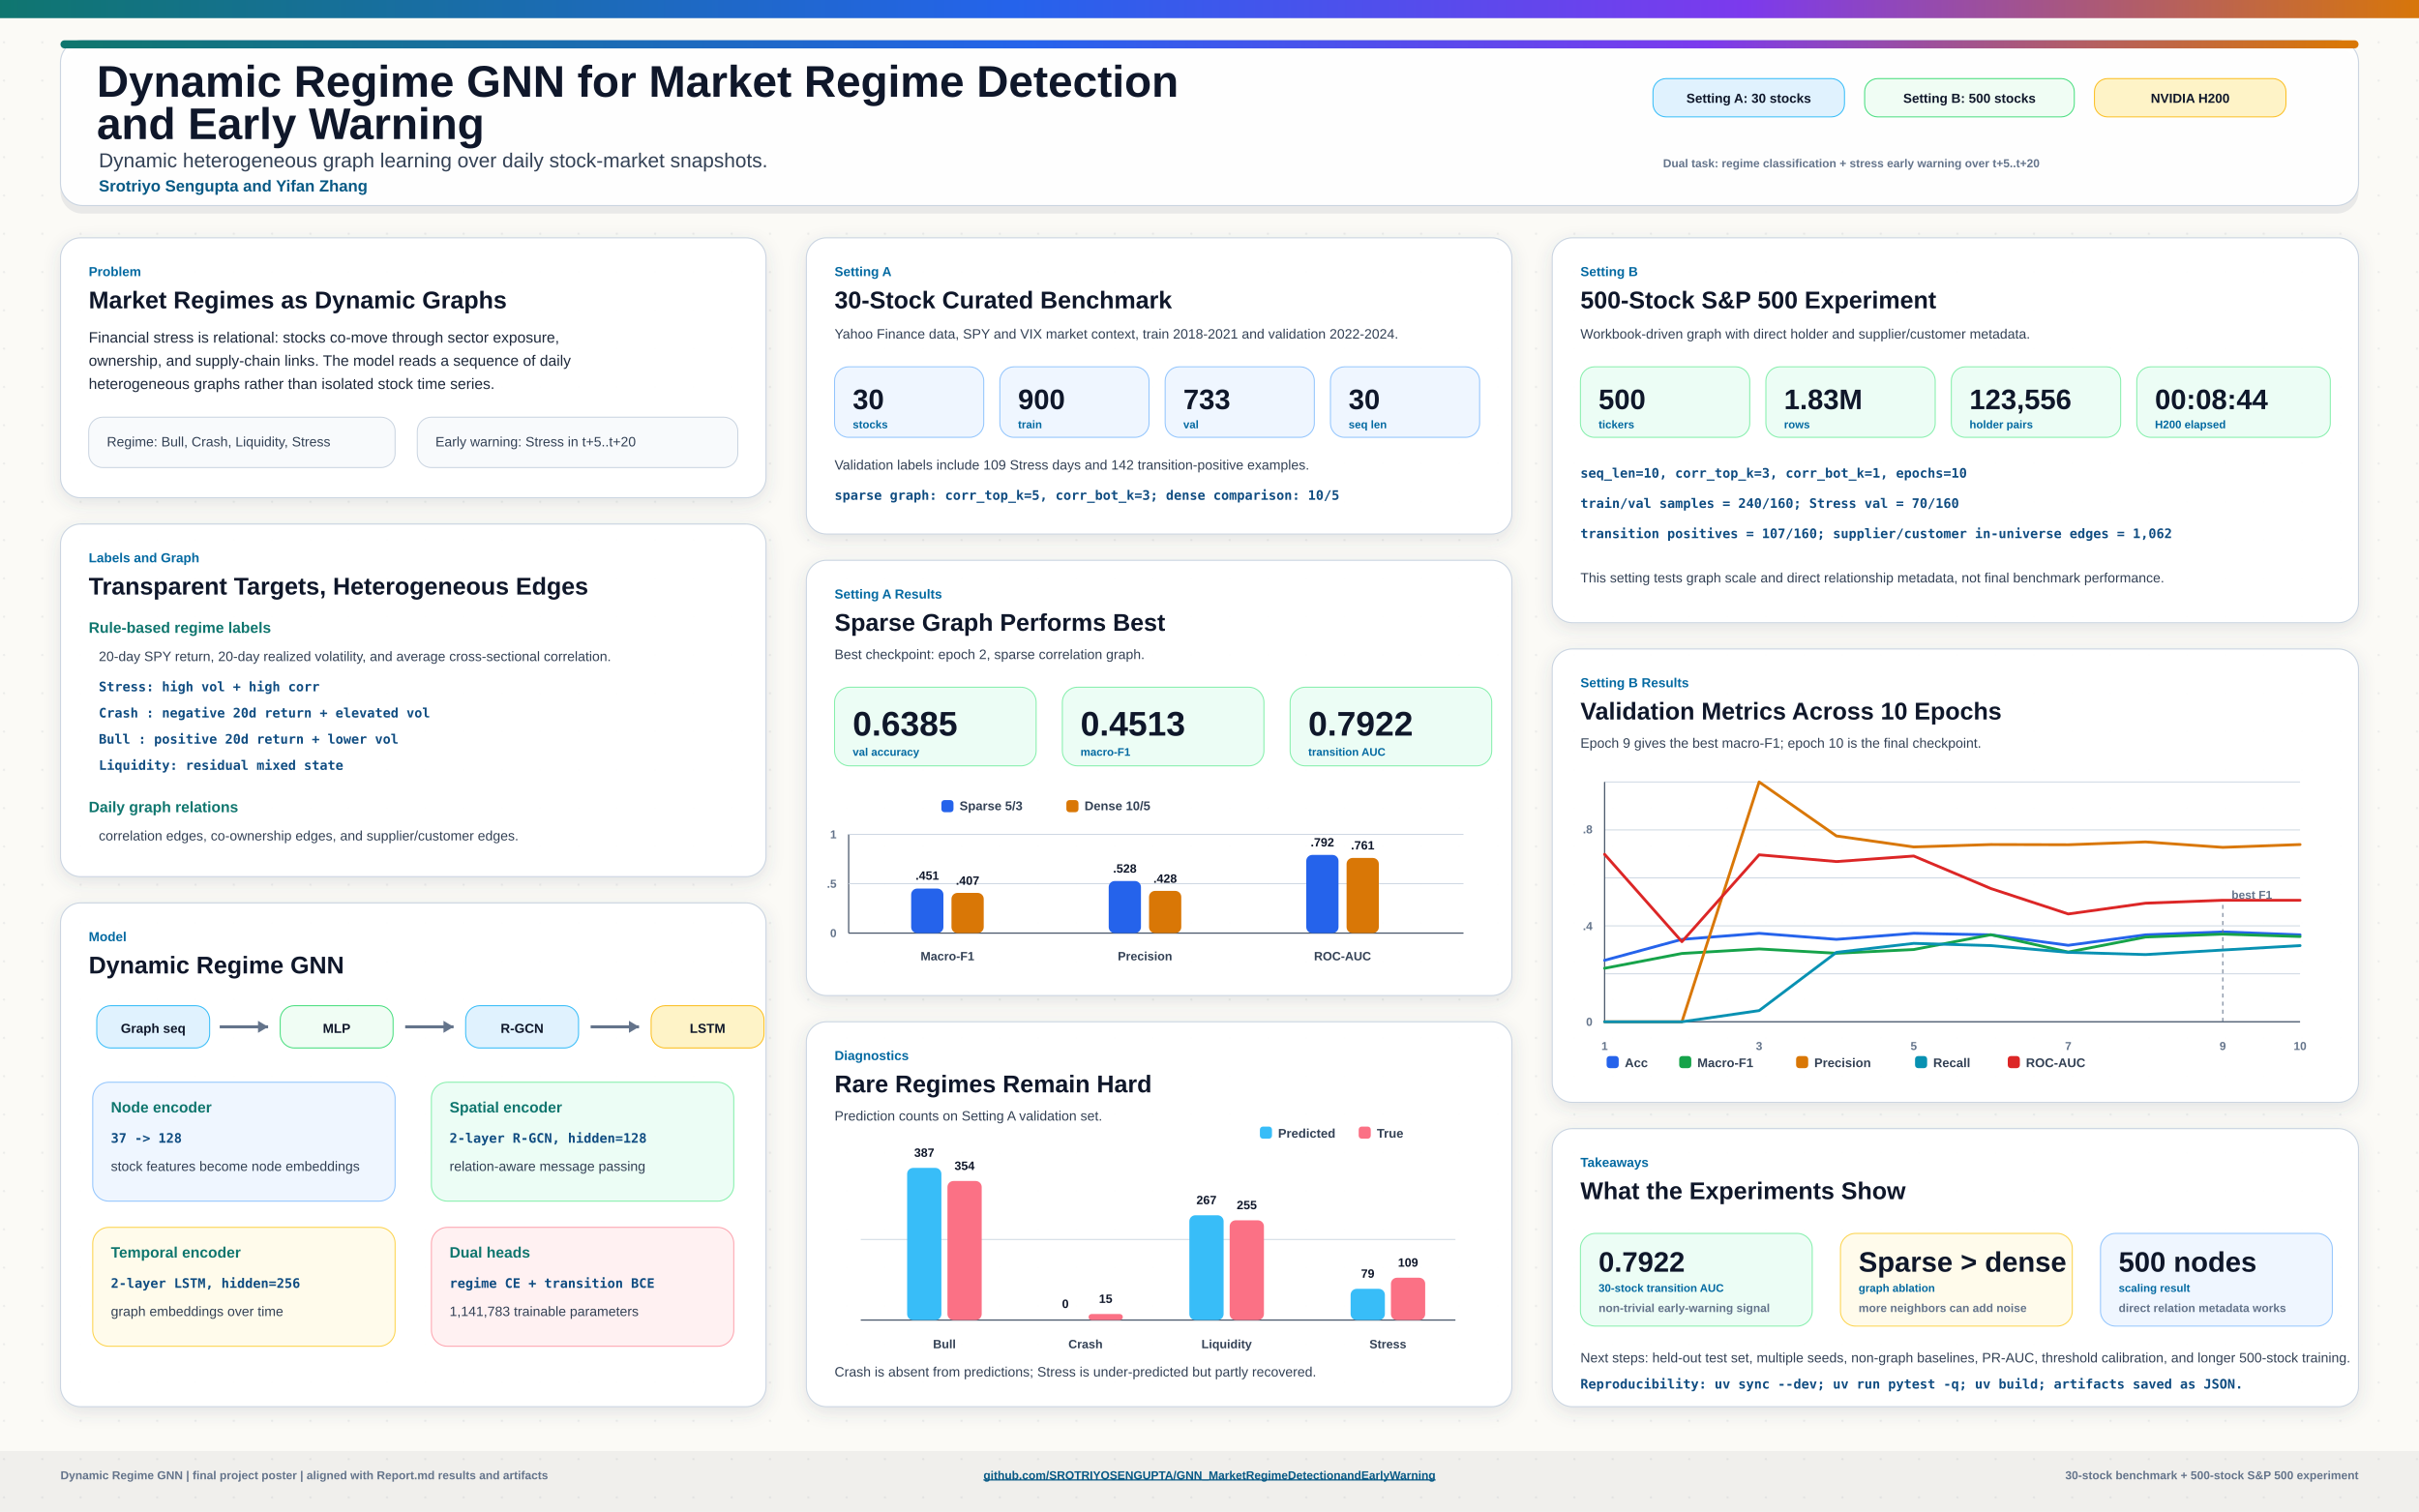
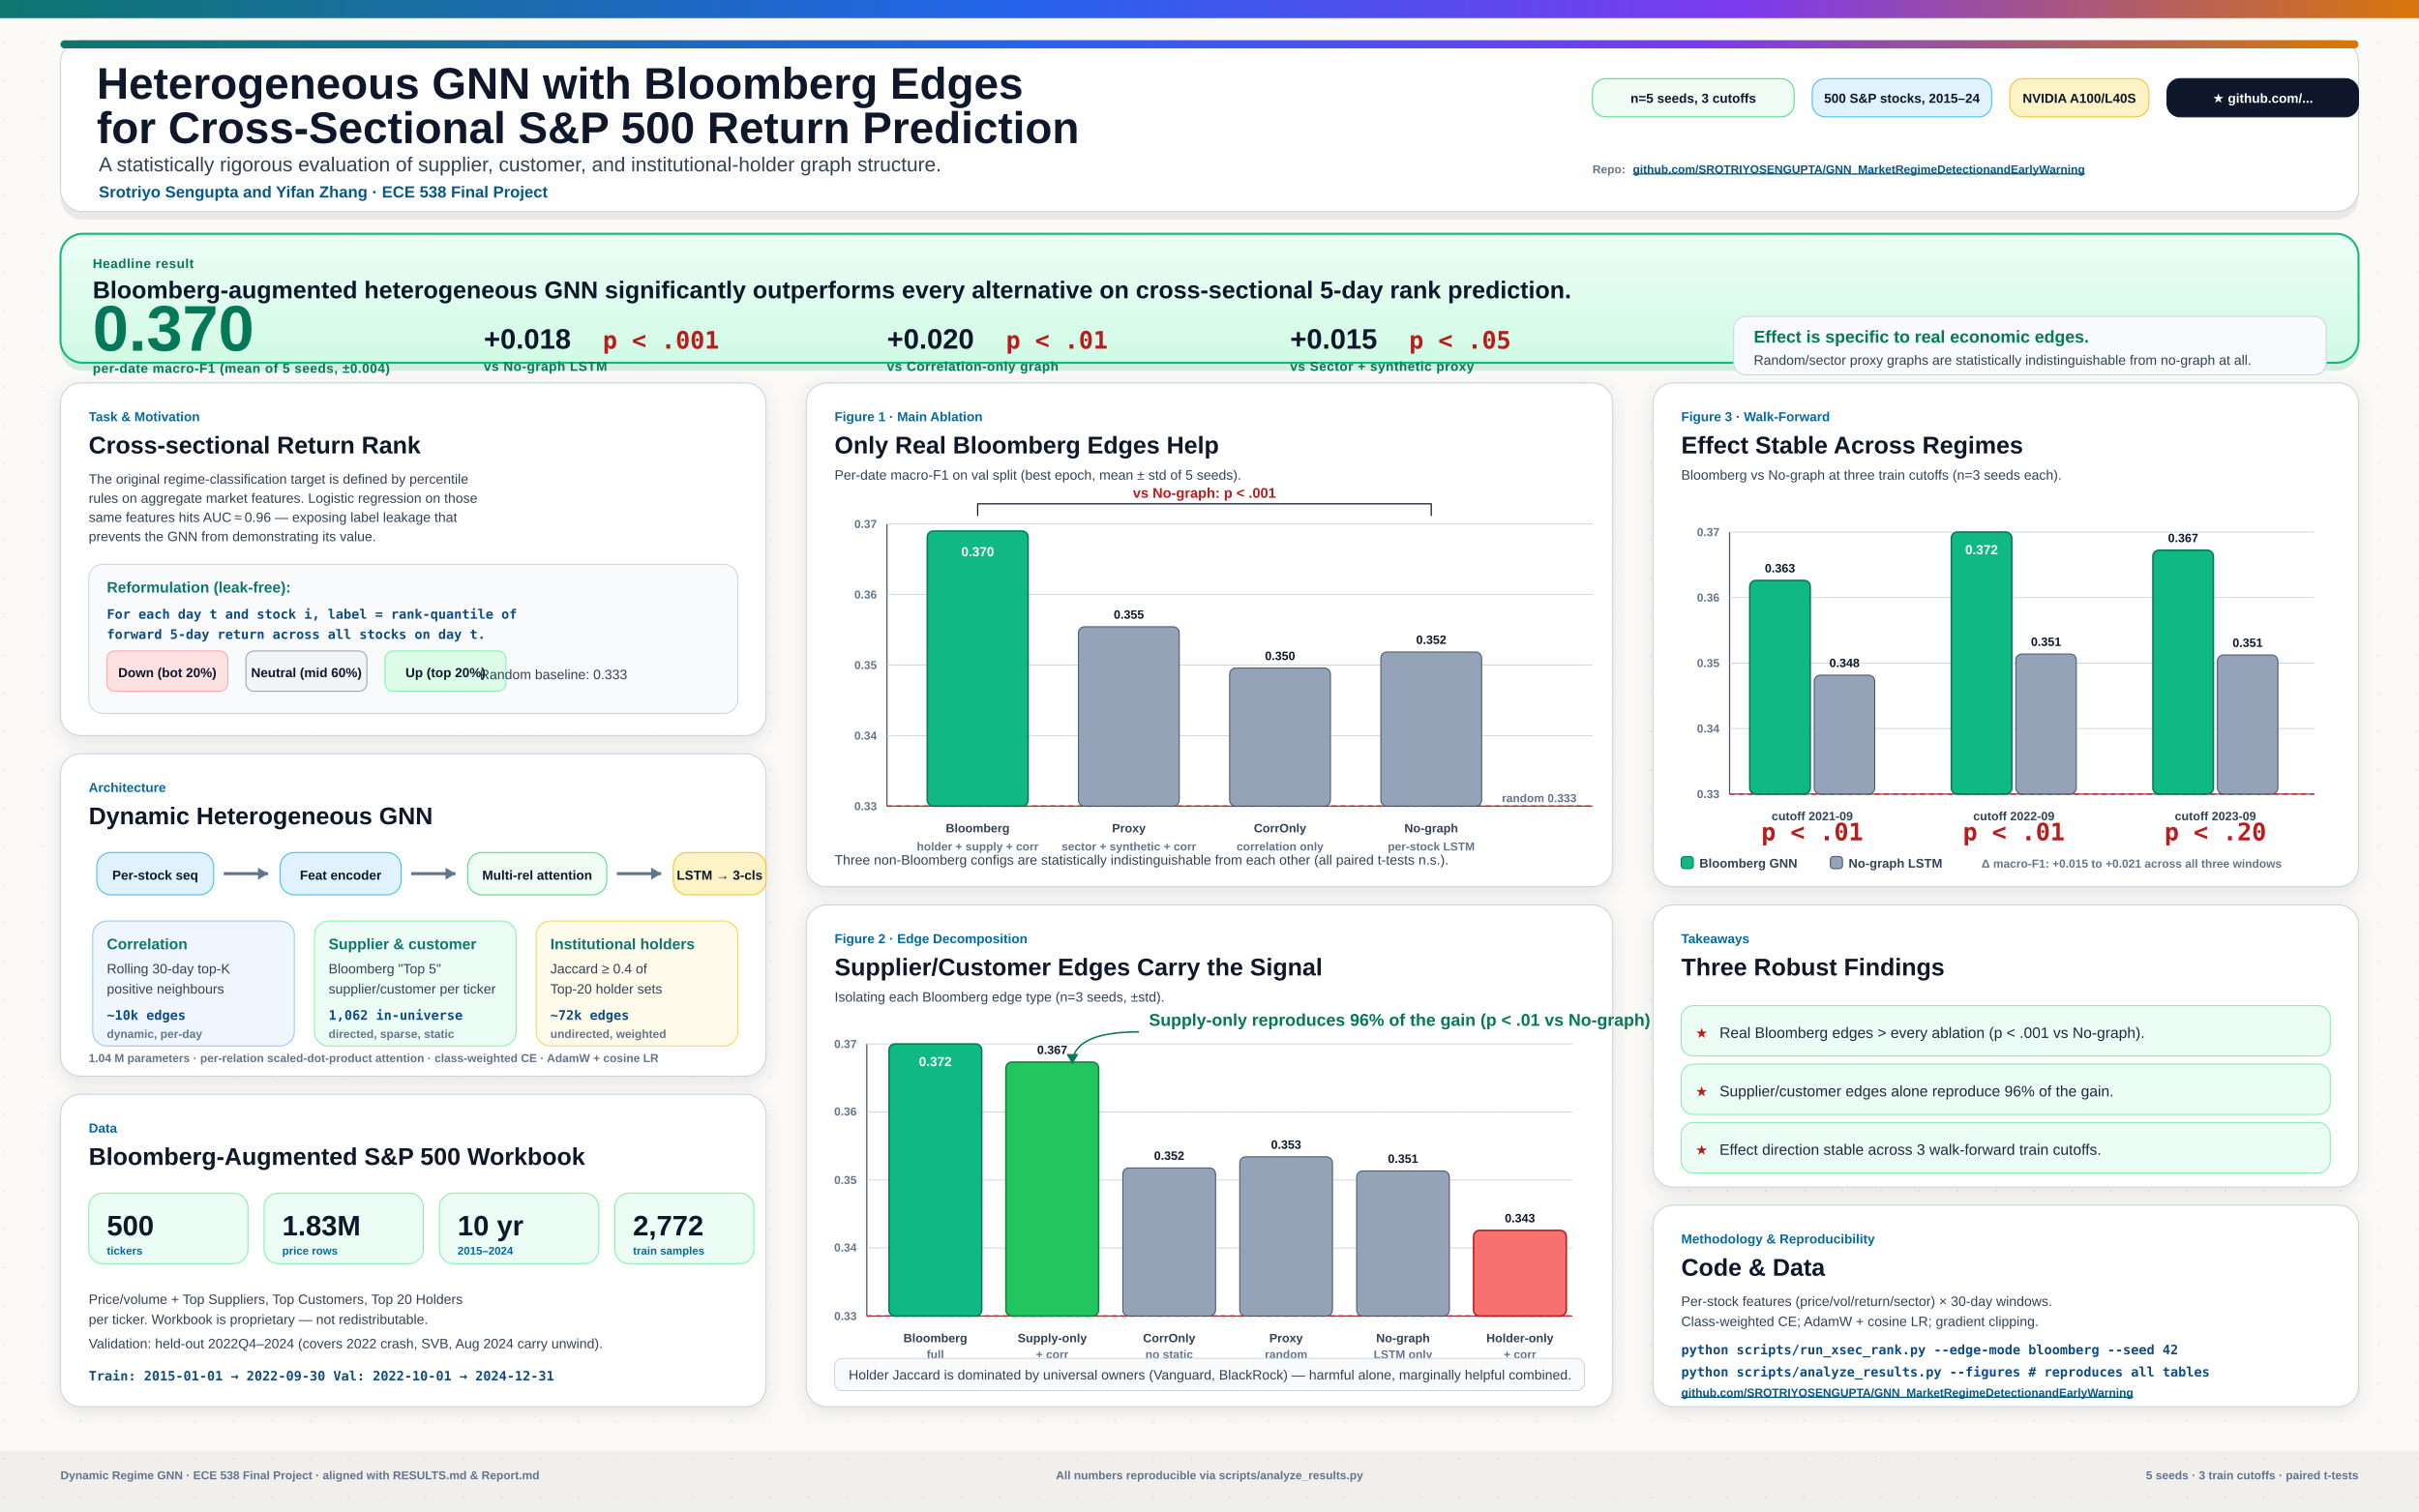
<svg xmlns="http://www.w3.org/2000/svg" width="2400" height="1500" viewBox="0 0 2400 1500" role="img" aria-labelledby="title desc">
  <defs>
    <linearGradient id="topBand" x1="0" y1="0" x2="1" y2="0">
      <stop offset="0%" stop-color="#0f766e" />
      <stop offset="42%" stop-color="#2563eb" />
      <stop offset="72%" stop-color="#7c3aed" />
      <stop offset="100%" stop-color="#d97706" />
    </linearGradient>
    <pattern id="dotGrid" width="38" height="38" patternUnits="userSpaceOnUse">
      <circle cx="4" cy="4" r="1.2" fill="#334155" opacity="0.07" />
    </pattern>
    <filter id="softShadow" x="-8%" y="-8%" width="116%" height="116%">
      <feDropShadow dx="0" dy="5" stdDeviation="8" flood-color="#475569" flood-opacity="0.14" />
    </filter>
+     <linearGradient id="heroBg" x1="0" y1="0" x2="0" y2="1">
+       <stop offset="0%" stop-color="#ecfdf5" />
+       <stop offset="100%" stop-color="#d1fae5" />
+     </linearGradient>
    <style>
      text { font-family: "Aptos", "Helvetica Neue", Arial, sans-serif; letter-spacing: 0; }
      .title { fill: #0f172a; font-size: 44px; font-weight: 820; }
      .subtitle { fill: #334155; font-size: 20px; font-weight: 500; }
      .authors { fill: #075985; font-size: 16px; font-weight: 700; }
      .eyebrow { fill: #0369a1; font-size: 13px; font-weight: 800; text-transform: uppercase; letter-spacing: 0; }
+       .eyebrow-hero { fill: #047857; font-size: 13px; font-weight: 800; text-transform: uppercase; letter-spacing: 0.5px; }
      .section { fill: #0f172a; font-size: 24px; font-weight: 820; }
      .subhead { fill: #0f766e; font-size: 15px; font-weight: 800; }
+       .subhead-hero { fill: #047857; font-size: 17px; font-weight: 820; }
      .body { fill: #1e293b; font-size: 15px; font-weight: 520; }
      .body2 { fill: #334155; font-size: 13.5px; font-weight: 500; }
      .tiny { fill: #64748b; font-size: 11.5px; font-weight: 580; }
      .code { fill: #0f4c81; font-size: 13px; font-family: "SFMono-Regular", "Consolas", monospace; font-weight: 550; }
      .metric { fill: #0f172a; font-size: 34px; font-weight: 860; }
      .metric2 { fill: #0f172a; font-size: 28px; font-weight: 850; }
+       .metric-big { fill: #047857; font-size: 64px; font-weight: 880; }
+       .metric-pval { fill: #b91c1c; font-size: 24px; font-weight: 820; font-family: "SFMono-Regular", "Consolas", monospace; }
      .metric-label { fill: #0369a1; font-size: 11px; font-weight: 800; text-transform: uppercase; letter-spacing: 0; }
+       .metric-label-hero { fill: #047857; font-size: 13px; font-weight: 800; text-transform: uppercase; letter-spacing: 0.5px; }
      .panel { fill: #ffffff; fill-opacity: 0.96; stroke: #cbd5e1; stroke-width: 1.1; }
+       .panel-hero { fill: url(#heroBg); stroke: #10b981; stroke-width: 2; }
      .panel-soft { fill: #f8fafc; stroke: #cbd5e1; stroke-width: 1; }
      .blue { fill: #eff6ff; stroke: #93c5fd; stroke-width: 1; }
      .green { fill: #ecfdf5; stroke: #86efac; stroke-width: 1; }
      .amber { fill: #fffbeb; stroke: #fcd34d; stroke-width: 1; }
      .rose { fill: #fff1f2; stroke: #fda4af; stroke-width: 1; }
      .chip { fill: #e0f2fe; stroke: #38bdf8; stroke-width: 1; }
      .chip2 { fill: #f0fdf4; stroke: #4ade80; stroke-width: 1; }
      .chip3 { fill: #fef3c7; stroke: #fbbf24; stroke-width: 1; }
+       .chip-gh { fill: #0f172a; stroke: #0f172a; stroke-width: 1; }
      .chip-text { fill: #0f172a; font-size: 13px; font-weight: 760; }
+       .chip-text-gh { fill: #ffffff; font-size: 13px; font-weight: 760; }
      .axis { stroke: #475569; stroke-width: 1.2; }
      .gridline { stroke: #cbd5e1; stroke-width: 0.9; }
+       .baseline-line { stroke: #dc2626; stroke-width: 1.5; stroke-dasharray: 5 4; }
      .bar-label { fill: #334155; font-size: 12px; font-weight: 700; }
      .bar-value { fill: #0f172a; font-size: 12px; font-weight: 780; }
+       .bar-value-hero { fill: #ffffff; font-size: 13px; font-weight: 820; }
      .legend { fill: #334155; font-size: 12.5px; font-weight: 650; }
      .link { fill: #075985; font-size: 11.5px; font-weight: 740; text-decoration: underline; }
-       .line { fill: none; stroke-width: 2.8; stroke-linejoin: round; stroke-linecap: round; }
+       .star { fill: #b91c1c; font-size: 14px; font-weight: 820; }
    </style>
  </defs>
  <rect width="2400" height="1500" fill="#fbfaf6" />
  <rect width="2400" height="1500" fill="url(#dotGrid)" />
  <rect x="0" y="0" width="2400" height="18" fill="url(#topBand)" />
  <rect x="0" y="1440" width="2400" height="60" fill="#0f172a" opacity="0.05" />
  <g transform="translate(60,40)">
-     <rect x="0" y="8" width="2280" height="164" rx="22" fill="#475569" opacity="0.10" />
-     <rect class="panel" x="0" y="0" width="2280" height="164" rx="22" />
+     <rect x="0" y="8" width="2280" height="170" rx="22" fill="#475569" opacity="0.10" />
+     <rect class="panel" x="0" y="0" width="2280" height="170" rx="22" />
    <rect x="0" y="0" width="2280" height="8" rx="4" fill="url(#topBand)" />
-     <text class="title" x="36" y="56">Dynamic Regime GNN for Market Regime Detection</text>
-     <text class="title" x="36" y="98">and Early Warning</text>
-     <text class="subtitle" x="38" y="126">Dynamic heterogeneous graph learning over daily stock-market snapshots.</text>
-     <text class="authors" x="38" y="150">Srotriyo Sengupta and Yifan Zhang</text>
-     <g transform="translate(1580,38)">
-       <rect class="chip" x="0" y="0" width="190" height="38" rx="13" />
-       <text class="chip-text" x="95" y="24" text-anchor="middle">Setting A: 30 stocks</text>
-       <rect class="chip2" x="210" y="0" width="208" height="38" rx="13" />
-       <text class="chip-text" x="314" y="24" text-anchor="middle">Setting B: 500 stocks</text>
-       <rect class="chip3" x="438" y="0" width="190" height="38" rx="13" />
-       <text class="chip-text" x="533" y="24" text-anchor="middle">NVIDIA H200</text>
-     </g>
-     <text class="tiny" x="1590" y="126">Dual task: regime classification + stress early warning over t+5..t+20</text>
-   </g>
-   <g transform="translate(60,236)">
-     <rect class="panel" x="0" y="0" width="700" height="258" rx="20" filter="url(#softShadow)" />
-     <text class="eyebrow" x="28" y="38">Problem</text>
-     <text class="section" x="28" y="70">Market Regimes as Dynamic Graphs</text>
-     <text class="body" x="28" y="104">Financial stress is relational: stocks co-move through sector exposure,</text>
-     <text class="body" x="28" y="127">ownership, and supply-chain links. The model reads a sequence of daily</text>
-     <text class="body" x="28" y="150">heterogeneous graphs rather than isolated stock time series.</text>
-     <rect class="panel-soft" x="28" y="178" width="304" height="50" rx="14" />
-     <text class="body2" x="46" y="207">Regime: Bull, Crash, Liquidity, Stress</text>
-     <rect class="panel-soft" x="354" y="178" width="318" height="50" rx="14" />
-     <text class="body2" x="372" y="207">Early warning: Stress in t+5..t+20</text>
-   </g>
-   <g transform="translate(60,520)">
+     <text class="title" x="36" y="58">Heterogeneous GNN with Bloomberg Edges</text>
+     <text class="title" x="36" y="102">for Cross-Sectional S&amp;P 500 Return Prediction</text>
+     <text class="subtitle" x="38" y="130">A statistically rigorous evaluation of supplier, customer, and institutional-holder graph structure.</text>
+     <text class="authors" x="38" y="156">Srotriyo Sengupta and Yifan Zhang · ECE 538 Final Project</text>
+     <g transform="translate(1520,38)">
+       <rect class="chip2" x="0" y="0" width="200" height="38" rx="13" />
+       <text class="chip-text" x="100" y="24" text-anchor="middle">n=5 seeds, 3 cutoffs</text>
+       <rect class="chip" x="218" y="0" width="178" height="38" rx="13" />
+       <text class="chip-text" x="307" y="24" text-anchor="middle">500 S&amp;P stocks, 2015–24</text>
+       <rect class="chip3" x="414" y="0" width="138" height="38" rx="13" />
+       <text class="chip-text" x="483" y="24" text-anchor="middle">NVIDIA A100/L40S</text>
+       <rect class="chip-gh" x="570" y="0" width="190" height="38" rx="13" />
+       <text class="chip-text-gh" x="665" y="24" text-anchor="middle">★ github.com/...</text>
+     </g>
+     <text class="tiny" x="1520" y="132">Repo:</text>
+     <text class="link" x="1560" y="132">github.com/SROTRIYOSENGUPTA/GNN_MarketRegimeDetectionandEarlyWarning</text>
+   </g>
+   <g transform="translate(60,232)">
+     <rect x="0" y="8" width="2280" height="128" rx="22" fill="#10b981" opacity="0.18" />
+     <rect class="panel-hero" x="0" y="0" width="2280" height="128" rx="22" />
+     <text class="eyebrow-hero" x="32" y="34">Headline result</text>
+     <text class="section" x="32" y="64" fill="#064e3b">Bloomberg-augmented heterogeneous GNN significantly outperforms every alternative on cross-sectional 5-day rank prediction.</text>
+     <g transform="translate(32,82)">
+       <text class="metric-big" x="0" y="34">0.370</text>
+       <text class="metric-label-hero" x="0" y="56">per-date macro-F1 (mean of 5 seeds, ±0.004)</text>
+     </g>
+     <g transform="translate(420,86)">
+       <text class="metric2" x="0" y="28" fill="#047857">+0.018</text>
+       <text class="metric-label-hero" x="0" y="50">vs No-graph LSTM</text>
+       <text class="metric-pval" x="118" y="28">p &lt; .001</text>
+     </g>
+     <g transform="translate(820,86)">
+       <text class="metric2" x="0" y="28" fill="#047857">+0.020</text>
+       <text class="metric-label-hero" x="0" y="50">vs Correlation-only graph</text>
+       <text class="metric-pval" x="118" y="28">p &lt; .01</text>
+     </g>
+     <g transform="translate(1220,86)">
+       <text class="metric2" x="0" y="28" fill="#047857">+0.015</text>
+       <text class="metric-label-hero" x="0" y="50">vs Sector + synthetic proxy</text>
+       <text class="metric-pval" x="118" y="28">p &lt; .05</text>
+     </g>
+     <g transform="translate(1660,82)">
+       <rect class="panel-soft" x="0" y="0" width="588" height="58" rx="12" />
+       <text class="subhead-hero" x="20" y="26">Effect is specific to real economic edges.</text>
+       <text class="body2" x="20" y="48">Random/sector proxy graphs are statistically indistinguishable from no-graph at all.</text>
+     </g>
+   </g>
+   <g transform="translate(60,380)">
    <rect class="panel" x="0" y="0" width="700" height="350" rx="20" filter="url(#softShadow)" />
-     <text class="eyebrow" x="28" y="38">Labels and Graph</text>
-     <text class="section" x="28" y="70">Transparent Targets, Heterogeneous Edges</text>
-     <text class="subhead" x="28" y="108">Rule-based regime labels</text>
-     <text class="body2" x="38" y="136">20-day SPY return, 20-day realized volatility, and average cross-sectional correlation.</text>
-     <text class="code" x="38" y="166">Stress: high vol + high corr</text>
-     <text class="code" x="38" y="192">Crash : negative 20d return + elevated vol</text>
-     <text class="code" x="38" y="218">Bull  : positive 20d return + lower vol</text>
-     <text class="code" x="38" y="244">Liquidity: residual mixed state</text>
-     <text class="subhead" x="28" y="286">Daily graph relations</text>
-     <text class="body2" x="38" y="314">correlation edges, co-ownership edges, and supplier/customer edges.</text>
-   </g>
-   <g transform="translate(60,896)">
-     <rect class="panel" x="0" y="0" width="700" height="500" rx="20" filter="url(#softShadow)" />
-     <text class="eyebrow" x="28" y="38">Model</text>
-     <text class="section" x="28" y="70">Dynamic Regime GNN</text>
-     <g transform="translate(36,102)">
-       <rect class="chip" x="0" y="0" width="112" height="42" rx="14" />
-       <text class="chip-text" x="56" y="27" text-anchor="middle">Graph seq</text>
-       <line x1="122" y1="21" x2="170" y2="21" stroke="#64748b" stroke-width="3" />
+     <text class="eyebrow" x="28" y="38">Task &amp; Motivation</text>
+     <text class="section" x="28" y="70">Cross-sectional Return Rank</text>
+     <text class="body2" x="28" y="100">The original regime-classification target is defined by percentile</text>
+     <text class="body2" x="28" y="119">rules on aggregate market features. Logistic regression on those</text>
+     <text class="body2" x="28" y="138">same features hits AUC ≈ 0.96 — exposing label leakage that</text>
+     <text class="body2" x="28" y="157">prevents the GNN from demonstrating its value.</text>
+     <rect class="panel-soft" x="28" y="180" width="644" height="148" rx="14" />
+     <text class="subhead" x="46" y="208">Reformulation (leak-free):</text>
+     <text class="code" x="46" y="234">For each day t and stock i, label = rank-quantile of</text>
+     <text class="code" x="46" y="254">forward 5-day return across all stocks on day t.</text>
+     <g transform="translate(46,266)">
+       <rect x="0" y="0" width="120" height="40" rx="8" fill="#fee2e2" stroke="#fca5a5" />
+       <text class="chip-text" x="60" y="26" text-anchor="middle">Down (bot 20%)</text>
+       <rect x="138" y="0" width="120" height="40" rx="8" fill="#f3f4f6" stroke="#9ca3af" />
+       <text class="chip-text" x="198" y="26" text-anchor="middle">Neutral (mid 60%)</text>
+       <rect x="276" y="0" width="120" height="40" rx="8" fill="#dcfce7" stroke="#86efac" />
+       <text class="chip-text" x="336" y="26" text-anchor="middle">Up (top 20%)</text>
+     </g>
+     <text class="body2" x="416" y="294">Random baseline: 0.333</text>
+   </g>
+   <g transform="translate(60,748)">
+     <rect class="panel" x="0" y="0" width="700" height="320" rx="20" filter="url(#softShadow)" />
+     <text class="eyebrow" x="28" y="38">Architecture</text>
+     <text class="section" x="28" y="70">Dynamic Heterogeneous GNN</text>
+     <g transform="translate(36,98)">
+       <rect class="chip" x="0" y="0" width="116" height="42" rx="14" />
+       <text class="chip-text" x="58" y="27" text-anchor="middle">Per-stock seq</text>
+       <line x1="126" y1="21" x2="170" y2="21" stroke="#64748b" stroke-width="3" />
      <polygon points="170,21 160,15 160,27" fill="#64748b" />
-       <rect class="chip2" x="182" y="0" width="112" height="42" rx="14" />
-       <text class="chip-text" x="238" y="27" text-anchor="middle">MLP</text>
-       <line x1="306" y1="21" x2="354" y2="21" stroke="#64748b" stroke-width="3" />
-       <polygon points="354,21 344,15 344,27" fill="#64748b" />
-       <rect class="chip" x="366" y="0" width="112" height="42" rx="14" />
-       <text class="chip-text" x="422" y="27" text-anchor="middle">R-GCN</text>
-       <line x1="490" y1="21" x2="538" y2="21" stroke="#64748b" stroke-width="3" />
-       <polygon points="538,21 528,15 528,27" fill="#64748b" />
-       <rect class="chip3" x="550" y="0" width="112" height="42" rx="14" />
-       <text class="chip-text" x="606" y="27" text-anchor="middle">LSTM</text>
-     </g>
-     <g transform="translate(32,178)">
-       <rect class="blue" x="0" y="0" width="300" height="118" rx="16" />
-       <text class="subhead" x="18" y="30">Node encoder</text>
-       <text class="code" x="18" y="60">37 -&gt; 128</text>
-       <text class="body2" x="18" y="88">stock features become node embeddings</text>
-     </g>
-     <g transform="translate(368,178)">
-       <rect class="green" x="0" y="0" width="300" height="118" rx="16" />
-       <text class="subhead" x="18" y="30">Spatial encoder</text>
-       <text class="code" x="18" y="60">2-layer R-GCN, hidden=128</text>
-       <text class="body2" x="18" y="88">relation-aware message passing</text>
-     </g>
-     <g transform="translate(32,322)">
-       <rect class="amber" x="0" y="0" width="300" height="118" rx="16" />
-       <text class="subhead" x="18" y="30">Temporal encoder</text>
-       <text class="code" x="18" y="60">2-layer LSTM, hidden=256</text>
-       <text class="body2" x="18" y="88">graph embeddings over time</text>
-     </g>
-     <g transform="translate(368,322)">
-       <rect class="rose" x="0" y="0" width="300" height="118" rx="16" />
-       <text class="subhead" x="18" y="30">Dual heads</text>
-       <text class="code" x="18" y="60">regime CE + transition BCE</text>
-       <text class="body2" x="18" y="88">1,141,783 trainable parameters</text>
-     </g>
-   </g>
-   <g transform="translate(800,236)">
-     <rect class="panel" x="0" y="0" width="700" height="294" rx="20" filter="url(#softShadow)" />
-     <text class="eyebrow" x="28" y="38">Setting A</text>
-     <text class="section" x="28" y="70">30-Stock Curated Benchmark</text>
-     <text class="body2" x="28" y="100">Yahoo Finance data, SPY and VIX market context, train 2018-2021 and validation 2022-2024.</text>
-     <g transform="translate(28,128)">
-       <rect class="blue" x="0" y="0" width="148" height="70" rx="14" />
-       <text class="metric2" x="18" y="42">30</text>
-       <text class="metric-label" x="18" y="61">stocks</text>
-       <rect class="blue" x="164" y="0" width="148" height="70" rx="14" />
-       <text class="metric2" x="182" y="42">900</text>
-       <text class="metric-label" x="182" y="61">train</text>
-       <rect class="blue" x="328" y="0" width="148" height="70" rx="14" />
-       <text class="metric2" x="346" y="42">733</text>
-       <text class="metric-label" x="346" y="61">val</text>
-       <rect class="blue" x="492" y="0" width="148" height="70" rx="14" />
-       <text class="metric2" x="510" y="42">30</text>
-       <text class="metric-label" x="510" y="61">seq len</text>
-     </g>
-     <text class="body2" x="28" y="230">Validation labels include 109 Stress days and 142 transition-positive examples.</text>
-     <text class="code" x="28" y="260">sparse graph: corr_top_k=5, corr_bot_k=3; dense comparison: 10/5</text>
-   </g>
-   <g transform="translate(800,556)">
-     <rect class="panel" x="0" y="0" width="700" height="432" rx="20" filter="url(#softShadow)" />
-     <text class="eyebrow" x="28" y="38">Setting A Results</text>
-     <text class="section" x="28" y="70">Sparse Graph Performs Best</text>
-     <text class="body2" x="28" y="98">Best checkpoint: epoch 2, sparse correlation graph.</text>
-     <g transform="translate(28,126)">
-       <rect class="green" x="0" y="0" width="200" height="78" rx="15" />
-       <text class="metric" x="18" y="48">0.6385</text>
-       <text class="metric-label" x="18" y="68">val accuracy</text>
-       <rect class="green" x="226" y="0" width="200" height="78" rx="15" />
-       <text class="metric" x="244" y="48">0.4513</text>
-       <text class="metric-label" x="244" y="68">macro-F1</text>
-       <rect class="green" x="452" y="0" width="200" height="78" rx="15" />
-       <text class="metric" x="470" y="48">0.7922</text>
-       <text class="metric-label" x="470" y="68">transition AUC</text>
-     </g>
-     <g transform="translate(42,252)">
-       <line class="axis" x1="0" y1="118" x2="610" y2="118" />
-       <line class="axis" x1="0" y1="20" x2="0" y2="118" />
-       <line class="gridline" x1="0" y1="69" x2="610" y2="69" />
-       <line class="gridline" x1="0" y1="20" x2="610" y2="20" />
-       <text class="tiny" x="-12" y="122" text-anchor="end">0</text>
-       <text class="tiny" x="-12" y="73" text-anchor="end">.5</text>
-       <text class="tiny" x="-12" y="24" text-anchor="end">1</text>
-       <rect x="62" y="73.8" width="32" height="44.2" rx="6" fill="#2563eb" />
-       <rect x="102" y="78.1" width="32" height="39.9" rx="6" fill="#d97706" />
-       <text class="bar-value" x="78" y="65" text-anchor="middle">.451</text>
-       <text class="bar-value" x="118" y="70" text-anchor="middle">.407</text>
-       <text class="bar-label" x="98" y="145" text-anchor="middle">Macro-F1</text>
-       <rect x="258" y="66.3" width="32" height="51.7" rx="6" fill="#2563eb" />
-       <rect x="298" y="76.1" width="32" height="41.9" rx="6" fill="#d97706" />
-       <text class="bar-value" x="274" y="58" text-anchor="middle">.528</text>
-       <text class="bar-value" x="314" y="68" text-anchor="middle">.428</text>
-       <text class="bar-label" x="294" y="145" text-anchor="middle">Precision</text>
-       <rect x="454" y="40.4" width="32" height="77.6" rx="6" fill="#2563eb" />
-       <rect x="494" y="43.4" width="32" height="74.6" rx="6" fill="#d97706" />
-       <text class="bar-value" x="470" y="32" text-anchor="middle">.792</text>
-       <text class="bar-value" x="510" y="35" text-anchor="middle">.761</text>
-       <text class="bar-label" x="490" y="145" text-anchor="middle">ROC-AUC</text>
-       <rect x="92" y="-14" width="12" height="12" rx="3" fill="#2563eb" />
-       <text class="legend" x="110" y="-4">Sparse 5/3</text>
-       <rect x="216" y="-14" width="12" height="12" rx="3" fill="#d97706" />
-       <text class="legend" x="234" y="-4">Dense 10/5</text>
-     </g>
-   </g>
-   <g transform="translate(800,1014)">
-     <rect class="panel" x="0" y="0" width="700" height="382" rx="20" filter="url(#softShadow)" />
-     <text class="eyebrow" x="28" y="38">Diagnostics</text>
-     <text class="section" x="28" y="70">Rare Regimes Remain Hard</text>
-     <text class="body2" x="28" y="98">Prediction counts on Setting A validation set.</text>
-     <g transform="translate(54,134)">
-       <line class="axis" x1="0" y1="162" x2="590" y2="162" />
-       <line class="gridline" x1="0" y1="82" x2="590" y2="82" />
-       <rect x="46" y="11" width="34" height="151" rx="6" fill="#38bdf8" />
-       <rect x="86" y="24" width="34" height="138" rx="6" fill="#fb7185" />
-       <text class="bar-value" x="63" y="0" text-anchor="middle">387</text>
-       <text class="bar-value" x="103" y="13" text-anchor="middle">354</text>
-       <text class="bar-label" x="83" y="190" text-anchor="middle">Bull</text>
-       <rect x="186" y="162" width="34" height="0" rx="6" fill="#38bdf8" />
-       <rect x="226" y="156" width="34" height="6" rx="3" fill="#fb7185" />
-       <text class="bar-value" x="203" y="150" text-anchor="middle">0</text>
-       <text class="bar-value" x="243" y="145" text-anchor="middle">15</text>
-       <text class="bar-label" x="223" y="190" text-anchor="middle">Crash</text>
-       <rect x="326" y="58" width="34" height="104" rx="6" fill="#38bdf8" />
-       <rect x="366" y="63" width="34" height="99" rx="6" fill="#fb7185" />
-       <text class="bar-value" x="343" y="47" text-anchor="middle">267</text>
-       <text class="bar-value" x="383" y="52" text-anchor="middle">255</text>
-       <text class="bar-label" x="363" y="190" text-anchor="middle">Liquidity</text>
-       <rect x="486" y="131" width="34" height="31" rx="6" fill="#38bdf8" />
-       <rect x="526" y="120" width="34" height="42" rx="6" fill="#fb7185" />
-       <text class="bar-value" x="503" y="120" text-anchor="middle">79</text>
-       <text class="bar-value" x="543" y="109" text-anchor="middle">109</text>
-       <text class="bar-label" x="523" y="190" text-anchor="middle">Stress</text>
-     </g>
-     <rect x="450" y="104" width="12" height="12" rx="3" fill="#38bdf8" />
-     <text class="legend" x="468" y="115">Predicted</text>
-     <rect x="548" y="104" width="12" height="12" rx="3" fill="#fb7185" />
-     <text class="legend" x="566" y="115">True</text>
-     <text class="body2" x="28" y="352">Crash is absent from predictions; Stress is under-predicted but partly recovered.</text>
-   </g>
-   <g transform="translate(1540,236)">
-     <rect class="panel" x="0" y="0" width="800" height="382" rx="20" filter="url(#softShadow)" />
-     <text class="eyebrow" x="28" y="38">Setting B</text>
-     <text class="section" x="28" y="70">500-Stock S&amp;P 500 Experiment</text>
-     <text class="body2" x="28" y="100">Workbook-driven graph with direct holder and supplier/customer metadata.</text>
-     <g transform="translate(28,128)">
-       <rect class="green" x="0" y="0" width="168" height="70" rx="14" />
+       <rect class="chip" x="182" y="0" width="120" height="42" rx="14" />
+       <text class="chip-text" x="242" y="27" text-anchor="middle">Feat encoder</text>
+       <line x1="312" y1="21" x2="356" y2="21" stroke="#64748b" stroke-width="3" />
+       <polygon points="356,21 346,15 346,27" fill="#64748b" />
+       <rect class="chip2" x="368" y="0" width="138" height="42" rx="14" />
+       <text class="chip-text" x="437" y="27" text-anchor="middle">Multi-rel attention</text>
+       <line x1="516" y1="21" x2="560" y2="21" stroke="#64748b" stroke-width="3" />
+       <polygon points="560,21 550,15 550,27" fill="#64748b" />
+       <rect class="chip3" x="572" y="0" width="92" height="42" rx="14" />
+       <text class="chip-text" x="618" y="27" text-anchor="middle">LSTM → 3-cls</text>
+     </g>
+     <g transform="translate(32,166)">
+       <rect class="blue" x="0" y="0" width="200" height="124" rx="14" />
+       <text class="subhead" x="14" y="28">Correlation</text>
+       <text class="body2" x="14" y="52">Rolling 30-day top-K</text>
+       <text class="body2" x="14" y="72">positive neighbours</text>
+       <text class="code" x="14" y="98">~10k edges</text>
+       <text class="tiny" x="14" y="116">dynamic, per-day</text>
+       <rect class="green" x="220" y="0" width="200" height="124" rx="14" />
+       <text class="subhead" x="234" y="28">Supplier &amp; customer</text>
+       <text class="body2" x="234" y="52">Bloomberg "Top 5"</text>
+       <text class="body2" x="234" y="72">supplier/customer per ticker</text>
+       <text class="code" x="234" y="98">1,062 in-universe</text>
+       <text class="tiny" x="234" y="116">directed, sparse, static</text>
+       <rect class="amber" x="440" y="0" width="200" height="124" rx="14" />
+       <text class="subhead" x="454" y="28">Institutional holders</text>
+       <text class="body2" x="454" y="52">Jaccard ≥ 0.4 of</text>
+       <text class="body2" x="454" y="72">Top-20 holder sets</text>
+       <text class="code" x="454" y="98">~72k edges</text>
+       <text class="tiny" x="454" y="116">undirected, weighted</text>
+     </g>
+     <text class="tiny" x="28" y="306">1.04 M parameters · per-relation scaled-dot-product attention · class-weighted CE · AdamW + cosine LR</text>
+   </g>
+   <g transform="translate(60,1086)">
+     <rect class="panel" x="0" y="0" width="700" height="310" rx="20" filter="url(#softShadow)" />
+     <text class="eyebrow" x="28" y="38">Data</text>
+     <text class="section" x="28" y="70">Bloomberg-Augmented S&amp;P 500 Workbook</text>
+     <g transform="translate(28,98)">
+       <rect class="green" x="0" y="0" width="158" height="70" rx="14" />
      <text class="metric2" x="18" y="42">500</text>
      <text class="metric-label" x="18" y="61">tickers</text>
-       <rect class="green" x="184" y="0" width="168" height="70" rx="14" />
-       <text class="metric2" x="202" y="42">1.83M</text>
-       <text class="metric-label" x="202" y="61">rows</text>
-       <rect class="green" x="368" y="0" width="168" height="70" rx="14" />
-       <text class="metric2" x="386" y="42">123,556</text>
-       <text class="metric-label" x="386" y="61">holder pairs</text>
-       <rect class="green" x="552" y="0" width="192" height="70" rx="14" />
-       <text class="metric2" x="570" y="42">00:08:44</text>
-       <text class="metric-label" x="570" y="61">H200 elapsed</text>
-     </g>
-     <g transform="translate(28,238)">
-       <text class="code" x="0" y="0">seq_len=10, corr_top_k=3, corr_bot_k=1, epochs=10</text>
-       <text class="code" x="0" y="30">train/val samples = 240/160; Stress val = 70/160</text>
-       <text class="code" x="0" y="60">transition positives = 107/160; supplier/customer in-universe edges = 1,062</text>
-       <text class="body2" x="0" y="104">This setting tests graph scale and direct relationship metadata, not final benchmark performance.</text>
-     </g>
-   </g>
-   <g transform="translate(1540,644)">
-     <rect class="panel" x="0" y="0" width="800" height="450" rx="20" filter="url(#softShadow)" />
-     <text class="eyebrow" x="28" y="38">Setting B Results</text>
-     <text class="section" x="28" y="70">Validation Metrics Across 10 Epochs</text>
-     <text class="body2" x="28" y="98">Epoch 9 gives the best macro-F1; epoch 10 is the final checkpoint.</text>
-     <g transform="translate(52,132)">
-       <line class="gridline" x1="0" y1="238" x2="690" y2="238" />
-       <line class="gridline" x1="0" y1="190.4" x2="690" y2="190.4" />
-       <line class="gridline" x1="0" y1="142.8" x2="690" y2="142.8" />
-       <line class="gridline" x1="0" y1="95.2" x2="690" y2="95.2" />
-       <line class="gridline" x1="0" y1="47.6" x2="690" y2="47.6" />
-       <line class="gridline" x1="0" y1="0" x2="690" y2="0" />
-       <line class="axis" x1="0" y1="0" x2="0" y2="238" />
-       <line class="axis" x1="0" y1="238" x2="690" y2="238" />
-       <text class="tiny" x="-12" y="242" text-anchor="end">0</text>
-       <text class="tiny" x="-12" y="147" text-anchor="end">.4</text>
-       <text class="tiny" x="-12" y="51" text-anchor="end">.8</text>
-       <polyline class="line" points="0.0,177.0 76.7,156.2 153.3,150.2 230.0,156.2 306.7,150.2 383.3,151.7 460.0,162.1 536.7,151.7 613.3,148.8 690.0,151.7" stroke="#2563eb" />
-       <polyline class="line" points="0.0,184.9 76.7,170.2 153.3,165.7 230.0,170.0 306.7,166.3 383.3,151.6 460.0,168.8 536.7,153.9 613.3,151.0 690.0,153.4" stroke="#16a34a" />
-       <polyline class="line" points="0.0,238.0 76.7,238.0 153.3,0.0 230.0,53.6 306.7,64.5 383.3,62.1 460.0,62.3 536.7,59.5 613.3,64.9 690.0,62.1" stroke="#d97706" />
-       <polyline class="line" points="0.0,238.0 76.7,238.0 153.3,226.9 230.0,169.1 306.7,160.2 383.3,162.4 460.0,169.1 536.7,171.3 613.3,166.8 690.0,162.4" stroke="#0891b2" />
-       <polyline class="line" points="0.0,71.8 76.7,158.5 153.3,72.3 230.0,79.0 306.7,73.5 383.3,105.8 460.0,131.0 536.7,120.3 613.3,117.4 690.0,117.4" stroke="#dc2626" />
-       <line x1="613.3" y1="122" x2="613.3" y2="238" stroke="#64748b" stroke-width="1" stroke-dasharray="4 4" />
-       <text class="tiny" x="622" y="116">best F1</text>
-       <text class="tiny" x="0" y="266" text-anchor="middle">1</text>
-       <text class="tiny" x="153.3" y="266" text-anchor="middle">3</text>
-       <text class="tiny" x="306.7" y="266" text-anchor="middle">5</text>
-       <text class="tiny" x="460.0" y="266" text-anchor="middle">7</text>
-       <text class="tiny" x="613.3" y="266" text-anchor="middle">9</text>
-       <text class="tiny" x="690.0" y="266" text-anchor="middle">10</text>
-     </g>
-     <g transform="translate(54,414)">
-       <rect x="0" y="-10" width="12" height="12" rx="3" fill="#2563eb" />
-       <text class="legend" x="18" y="1">Acc</text>
-       <rect x="72" y="-10" width="12" height="12" rx="3" fill="#16a34a" />
-       <text class="legend" x="90" y="1">Macro-F1</text>
-       <rect x="188" y="-10" width="12" height="12" rx="3" fill="#d97706" />
-       <text class="legend" x="206" y="1">Precision</text>
-       <rect x="306" y="-10" width="12" height="12" rx="3" fill="#0891b2" />
-       <text class="legend" x="324" y="1">Recall</text>
-       <rect x="398" y="-10" width="12" height="12" rx="3" fill="#dc2626" />
-       <text class="legend" x="416" y="1">ROC-AUC</text>
-     </g>
-   </g>
-   <g transform="translate(1540,1120)">
-     <rect class="panel" x="0" y="0" width="800" height="276" rx="20" filter="url(#softShadow)" />
+       <rect class="green" x="174" y="0" width="158" height="70" rx="14" />
+       <text class="metric2" x="192" y="42">1.83M</text>
+       <text class="metric-label" x="192" y="61">price rows</text>
+       <rect class="green" x="348" y="0" width="158" height="70" rx="14" />
+       <text class="metric2" x="366" y="42">10 yr</text>
+       <text class="metric-label" x="366" y="61">2015–2024</text>
+       <rect class="green" x="522" y="0" width="138" height="70" rx="14" />
+       <text class="metric2" x="540" y="42">2,772</text>
+       <text class="metric-label" x="540" y="61">train samples</text>
+     </g>
+     <text class="body2" x="28" y="208">Price/volume + Top Suppliers, Top Customers, Top 20 Holders</text>
+     <text class="body2" x="28" y="228">per ticker. Workbook is proprietary — not redistributable.</text>
+     <text class="body2" x="28" y="252">Validation: held-out 2022Q4–2024 (covers 2022 crash, SVB, Aug 2024 carry unwind).</text>
+     <text class="code" x="28" y="284">Train: 2015-01-01 → 2022-09-30   Val: 2022-10-01 → 2024-12-31</text>
+   </g>
+   <g transform="translate(800,380)">
+     <rect class="panel" x="0" y="0" width="800" height="500" rx="20" filter="url(#softShadow)" />
+     <text class="eyebrow" x="28" y="38">Figure 1 · Main Ablation</text>
+     <text class="section" x="28" y="70">Only Real Bloomberg Edges Help</text>
+     <text class="body2" x="28" y="96">Per-date macro-F1 on val split (best epoch, mean ± std of 5 seeds).</text>
+     <g transform="translate(80,140)">
+       <line class="axis" x1="0" y1="280" x2="700" y2="280" />
+       <line class="axis" x1="0" y1="0" x2="0" y2="280" />
+       <line class="gridline" x1="0" y1="0" x2="700" y2="0" />
+       <line class="gridline" x1="0" y1="70" x2="700" y2="70" />
+       <line class="gridline" x1="0" y1="140" x2="700" y2="140" />
+       <line class="gridline" x1="0" y1="210" x2="700" y2="210" />
+       <text class="tiny" x="-10" y="284" text-anchor="end">0.33</text>
+       <text class="tiny" x="-10" y="214" text-anchor="end">0.34</text>
+       <text class="tiny" x="-10" y="144" text-anchor="end">0.35</text>
+       <text class="tiny" x="-10" y="74" text-anchor="end">0.36</text>
+       <text class="tiny" x="-10" y="4" text-anchor="end">0.37</text>
+       <line class="baseline-line" x1="0" y1="280" x2="700" y2="280" />
+       <text class="tiny" x="610" y="276" fill="#b91c1c">random 0.333</text>
+       <rect x="40" y="7" width="100" height="273" rx="6" fill="#10b981" stroke="#047857" stroke-width="1.5" />
+       <text class="bar-value-hero" x="90" y="32" text-anchor="middle">0.370</text>
+       <text class="bar-label" x="90" y="306" text-anchor="middle">Bloomberg</text>
+       <text class="tiny" x="90" y="324" text-anchor="middle">holder + supply + corr</text>
+       <rect x="190" y="102" width="100" height="178" rx="6" fill="#94a3b8" stroke="#475569" stroke-width="1" />
+       <text class="bar-value" x="240" y="94" text-anchor="middle">0.355</text>
+       <text class="bar-label" x="240" y="306" text-anchor="middle">Proxy</text>
+       <text class="tiny" x="240" y="324" text-anchor="middle">sector + synthetic + corr</text>
+       <rect x="340" y="143" width="100" height="137" rx="6" fill="#94a3b8" stroke="#475569" stroke-width="1" />
+       <text class="bar-value" x="390" y="135" text-anchor="middle">0.350</text>
+       <text class="bar-label" x="390" y="306" text-anchor="middle">CorrOnly</text>
+       <text class="tiny" x="390" y="324" text-anchor="middle">correlation only</text>
+       <rect x="490" y="127" width="100" height="153" rx="6" fill="#94a3b8" stroke="#475569" stroke-width="1" />
+       <text class="bar-value" x="540" y="119" text-anchor="middle">0.352</text>
+       <text class="bar-label" x="540" y="306" text-anchor="middle">No-graph</text>
+       <text class="tiny" x="540" y="324" text-anchor="middle">per-stock LSTM</text>
+     </g>
+     <g transform="translate(80,140)" fill="none" stroke="#0f172a" stroke-width="1.2">
+       <path d="M90,-8 L90,-20 L540,-20 L540,-8" />
+       <text x="315" y="-26" text-anchor="middle" fill="#b91c1c" font-size="14" font-weight="820" stroke="none">vs No-graph: p &lt; .001</text>
+     </g>
+     <text class="body2" x="28" y="478">Three non-Bloomberg configs are statistically indistinguishable from each other (all paired t-tests n.s.).</text>
+   </g>
+   <g transform="translate(800,898)">
+     <rect class="panel" x="0" y="0" width="800" height="498" rx="20" filter="url(#softShadow)" />
+     <text class="eyebrow" x="28" y="38">Figure 2 · Edge Decomposition</text>
+     <text class="section" x="28" y="70">Supplier/Customer Edges Carry the Signal</text>
+     <text class="body2" x="28" y="96">Isolating each Bloomberg edge type (n=3 seeds, ±std).</text>
+     <g transform="translate(60,138)">
+       <line class="axis" x1="0" y1="270" x2="700" y2="270" />
+       <line class="axis" x1="0" y1="0" x2="0" y2="270" />
+       <line class="gridline" x1="0" y1="0" x2="700" y2="0" />
+       <line class="gridline" x1="0" y1="67.5" x2="700" y2="67.5" />
+       <line class="gridline" x1="0" y1="135" x2="700" y2="135" />
+       <line class="gridline" x1="0" y1="202.5" x2="700" y2="202.5" />
+       <text class="tiny" x="-10" y="274" text-anchor="end">0.33</text>
+       <text class="tiny" x="-10" y="206" text-anchor="end">0.34</text>
+       <text class="tiny" x="-10" y="139" text-anchor="end">0.35</text>
+       <text class="tiny" x="-10" y="71" text-anchor="end">0.36</text>
+       <text class="tiny" x="-10" y="4" text-anchor="end">0.37</text>
+       <line class="baseline-line" x1="0" y1="270" x2="700" y2="270" />
+       <rect x="22" y="0" width="92" height="270" rx="6" fill="#10b981" stroke="#047857" stroke-width="1.5" />
+       <text class="bar-value-hero" x="68" y="22" text-anchor="middle">0.372</text>
+       <text class="bar-label" x="68" y="296" text-anchor="middle">Bloomberg</text>
+       <text class="tiny" x="68" y="312" text-anchor="middle">full</text>
+       <rect x="138" y="18" width="92" height="252" rx="6" fill="#22c55e" stroke="#15803d" stroke-width="1.5" />
+       <text class="bar-value" x="184" y="10" text-anchor="middle">0.367</text>
+       <text class="bar-label" x="184" y="296" text-anchor="middle">Supply-only</text>
+       <text class="tiny" x="184" y="312" text-anchor="middle">+ corr</text>
+       <rect x="254" y="123" width="92" height="147" rx="6" fill="#94a3b8" stroke="#475569" stroke-width="1" />
+       <text class="bar-value" x="300" y="115" text-anchor="middle">0.352</text>
+       <text class="bar-label" x="300" y="296" text-anchor="middle">CorrOnly</text>
+       <text class="tiny" x="300" y="312" text-anchor="middle">no static</text>
+       <rect x="370" y="112" width="92" height="158" rx="6" fill="#94a3b8" stroke="#475569" stroke-width="1" />
+       <text class="bar-value" x="416" y="104" text-anchor="middle">0.353</text>
+       <text class="bar-label" x="416" y="296" text-anchor="middle">Proxy</text>
+       <text class="tiny" x="416" y="312" text-anchor="middle">random</text>
+       <rect x="486" y="126" width="92" height="144" rx="6" fill="#94a3b8" stroke="#475569" stroke-width="1" />
+       <text class="bar-value" x="532" y="118" text-anchor="middle">0.351</text>
+       <text class="bar-label" x="532" y="296" text-anchor="middle">No-graph</text>
+       <text class="tiny" x="532" y="312" text-anchor="middle">LSTM only</text>
+       <rect x="602" y="185" width="92" height="85" rx="6" fill="#f87171" stroke="#b91c1c" stroke-width="1.5" />
+       <text class="bar-value" x="648" y="177" text-anchor="middle">0.343</text>
+       <text class="bar-label" x="648" y="296" text-anchor="middle">Holder-only</text>
+       <text class="tiny" x="648" y="312" text-anchor="middle">+ corr</text>
+     </g>
+     <g transform="translate(80,140)" fill="none" stroke="#047857" stroke-width="1.5">
+       <path d="M184,18 Q184,-14 250,-14" />
+       <polygon points="184,18 178,8 190,8" fill="#047857" stroke="none" />
+     </g>
+     <text x="340" y="120" class="subhead-hero" fill="#047857">Supply-only reproduces 96% of the gain (p &lt; .01 vs No-graph)</text>
+     <rect class="panel-soft" x="28" y="450" width="744" height="32" rx="8" />
+     <text class="body2" x="42" y="471">Holder Jaccard is dominated by universal owners (Vanguard, BlackRock) — harmful alone, marginally helpful combined.</text>
+   </g>
+   <g transform="translate(1640,380)">
+     <rect class="panel" x="0" y="0" width="700" height="500" rx="20" filter="url(#softShadow)" />
+     <text class="eyebrow" x="28" y="38">Figure 3 · Walk-Forward</text>
+     <text class="section" x="28" y="70">Effect Stable Across Regimes</text>
+     <text class="body2" x="28" y="96">Bloomberg vs No-graph at three train cutoffs (n=3 seeds each).</text>
+     <g transform="translate(76,148)">
+       <line class="axis" x1="0" y1="260" x2="580" y2="260" />
+       <line class="axis" x1="0" y1="0" x2="0" y2="260" />
+       <line class="gridline" x1="0" y1="0" x2="580" y2="0" />
+       <line class="gridline" x1="0" y1="65" x2="580" y2="65" />
+       <line class="gridline" x1="0" y1="130" x2="580" y2="130" />
+       <line class="gridline" x1="0" y1="195" x2="580" y2="195" />
+       <text class="tiny" x="-10" y="264" text-anchor="end">0.33</text>
+       <text class="tiny" x="-10" y="199" text-anchor="end">0.34</text>
+       <text class="tiny" x="-10" y="134" text-anchor="end">0.35</text>
+       <text class="tiny" x="-10" y="69" text-anchor="end">0.36</text>
+       <text class="tiny" x="-10" y="4" text-anchor="end">0.37</text>
+       <line class="baseline-line" x1="0" y1="260" x2="580" y2="260" />
+       <rect x="20" y="48" width="60" height="212" rx="6" fill="#10b981" stroke="#047857" stroke-width="1.5" />
+       <text class="bar-value" x="50" y="40" text-anchor="middle">0.363</text>
+       <rect x="84" y="142" width="60" height="118" rx="6" fill="#94a3b8" stroke="#475569" stroke-width="1" />
+       <text class="bar-value" x="114" y="134" text-anchor="middle">0.348</text>
+       <text class="bar-label" x="82" y="286" text-anchor="middle">cutoff 2021-09</text>
+       <text class="metric-pval" x="82" y="306" text-anchor="middle" font-size="14">p &lt; .01</text>
+       <rect x="220" y="0" width="60" height="260" rx="6" fill="#10b981" stroke="#047857" stroke-width="1.5" />
+       <text class="bar-value-hero" x="250" y="22" text-anchor="middle">0.372</text>
+       <rect x="284" y="121" width="60" height="139" rx="6" fill="#94a3b8" stroke="#475569" stroke-width="1" />
+       <text class="bar-value" x="314" y="113" text-anchor="middle">0.351</text>
+       <text class="bar-label" x="282" y="286" text-anchor="middle">cutoff 2022-09</text>
+       <text class="metric-pval" x="282" y="306" text-anchor="middle" font-size="14">p &lt; .01</text>
+       <rect x="420" y="18" width="60" height="242" rx="6" fill="#10b981" stroke="#047857" stroke-width="1.5" />
+       <text class="bar-value" x="450" y="10" text-anchor="middle">0.367</text>
+       <rect x="484" y="122" width="60" height="138" rx="6" fill="#94a3b8" stroke="#475569" stroke-width="1" />
+       <text class="bar-value" x="514" y="114" text-anchor="middle">0.351</text>
+       <text class="bar-label" x="482" y="286" text-anchor="middle">cutoff 2023-09</text>
+       <text class="metric-pval" x="482" y="306" text-anchor="middle" font-size="14">p &lt; .20</text>
+     </g>
+     <g transform="translate(28,470)">
+       <rect x="0" y="0" width="12" height="12" rx="3" fill="#10b981" stroke="#047857" />
+       <text class="legend" x="18" y="11">Bloomberg GNN</text>
+       <rect x="148" y="0" width="12" height="12" rx="3" fill="#94a3b8" stroke="#475569" />
+       <text class="legend" x="166" y="11">No-graph LSTM</text>
+       <text class="tiny" x="298" y="11">Δ macro-F1: +0.015 to +0.021 across all three windows</text>
+     </g>
+   </g>
+   <g transform="translate(1640,898)">
+     <rect class="panel" x="0" y="0" width="700" height="280" rx="20" filter="url(#softShadow)" />
    <text class="eyebrow" x="28" y="38">Takeaways</text>
-     <text class="section" x="28" y="70">What the Experiments Show</text>
-     <g transform="translate(28,104)">
-       <rect class="green" x="0" y="0" width="230" height="92" rx="15" />
-       <text class="metric2" x="18" y="38">0.7922</text>
-       <text class="metric-label" x="18" y="58">30-stock transition AUC</text>
-       <text class="tiny" x="18" y="78">non-trivial early-warning signal</text>
-       <rect class="amber" x="258" y="0" width="230" height="92" rx="15" />
-       <text class="metric2" x="276" y="38">Sparse &gt; dense</text>
-       <text class="metric-label" x="276" y="58">graph ablation</text>
-       <text class="tiny" x="276" y="78">more neighbors can add noise</text>
-       <rect class="blue" x="516" y="0" width="230" height="92" rx="15" />
-       <text class="metric2" x="534" y="38">500 nodes</text>
-       <text class="metric-label" x="534" y="58">scaling result</text>
-       <text class="tiny" x="534" y="78">direct relation metadata works</text>
-     </g>
-     <text class="body2" x="28" y="232">Next steps: held-out test set, multiple seeds, non-graph baselines, PR-AUC, threshold calibration, and longer 500-stock training.</text>
-     <text class="code" x="28" y="258">Reproducibility: uv sync --dev; uv run pytest -q; uv build; artifacts saved as JSON.</text>
-   </g>
-   <text class="tiny" x="60" y="1468">Dynamic Regime GNN | final project poster | aligned with Report.md results and artifacts</text>
-   <a href="https://github.com/SROTRIYOSENGUPTA/GNN_MarketRegimeDetectionandEarlyWarning">
-     <text class="link" x="1200" y="1468" text-anchor="middle">github.com/SROTRIYOSENGUPTA/GNN_MarketRegimeDetectionandEarlyWarning</text>
-   </a>
-   <text class="tiny" x="2340" y="1468" text-anchor="end">30-stock benchmark + 500-stock S&amp;P 500 experiment</text>
+     <text class="section" x="28" y="70">Three Robust Findings</text>
+     <g transform="translate(28,100)">
+       <rect class="green" x="0" y="0" width="644" height="50" rx="12" />
+       <text class="star" x="14" y="32">★</text>
+       <text class="body" x="38" y="32" font-weight="700">Real Bloomberg edges &gt; every ablation (p &lt; .001 vs No-graph).</text>
+     </g>
+     <g transform="translate(28,158)">
+       <rect class="green" x="0" y="0" width="644" height="50" rx="12" />
+       <text class="star" x="14" y="32">★</text>
+       <text class="body" x="38" y="32" font-weight="700">Supplier/customer edges alone reproduce 96% of the gain.</text>
+     </g>
+     <g transform="translate(28,216)">
+       <rect class="green" x="0" y="0" width="644" height="50" rx="12" />
+       <text class="star" x="14" y="32">★</text>
+       <text class="body" x="38" y="32" font-weight="700">Effect direction stable across 3 walk-forward train cutoffs.</text>
+     </g>
+   </g>
+   <g transform="translate(1640,1196)">
+     <rect class="panel" x="0" y="0" width="700" height="200" rx="20" filter="url(#softShadow)" />
+     <text class="eyebrow" x="28" y="38">Methodology &amp; Reproducibility</text>
+     <text class="section" x="28" y="70">Code &amp; Data</text>
+     <text class="body2" x="28" y="100">Per-stock features (price/vol/return/sector) × 30-day windows.</text>
+     <text class="body2" x="28" y="120">Class-weighted CE; AdamW + cosine LR; gradient clipping.</text>
+     <text class="code" x="28" y="148">python scripts/run_xsec_rank.py --edge-mode bloomberg --seed 42</text>
+     <text class="code" x="28" y="170">python scripts/analyze_results.py --figures   # reproduces all tables</text>
+     <text class="link" x="28" y="190">github.com/SROTRIYOSENGUPTA/GNN_MarketRegimeDetectionandEarlyWarning</text>
+   </g>
+   <text class="tiny" x="60" y="1468">Dynamic Regime GNN · ECE 538 Final Project · aligned with RESULTS.md &amp; Report.md</text>
+   <text class="tiny" x="1200" y="1468" text-anchor="middle">All numbers reproducible via scripts/analyze_results.py</text>
+   <text class="tiny" x="2340" y="1468" text-anchor="end">5 seeds · 3 train cutoffs · paired t-tests</text>
</svg>
